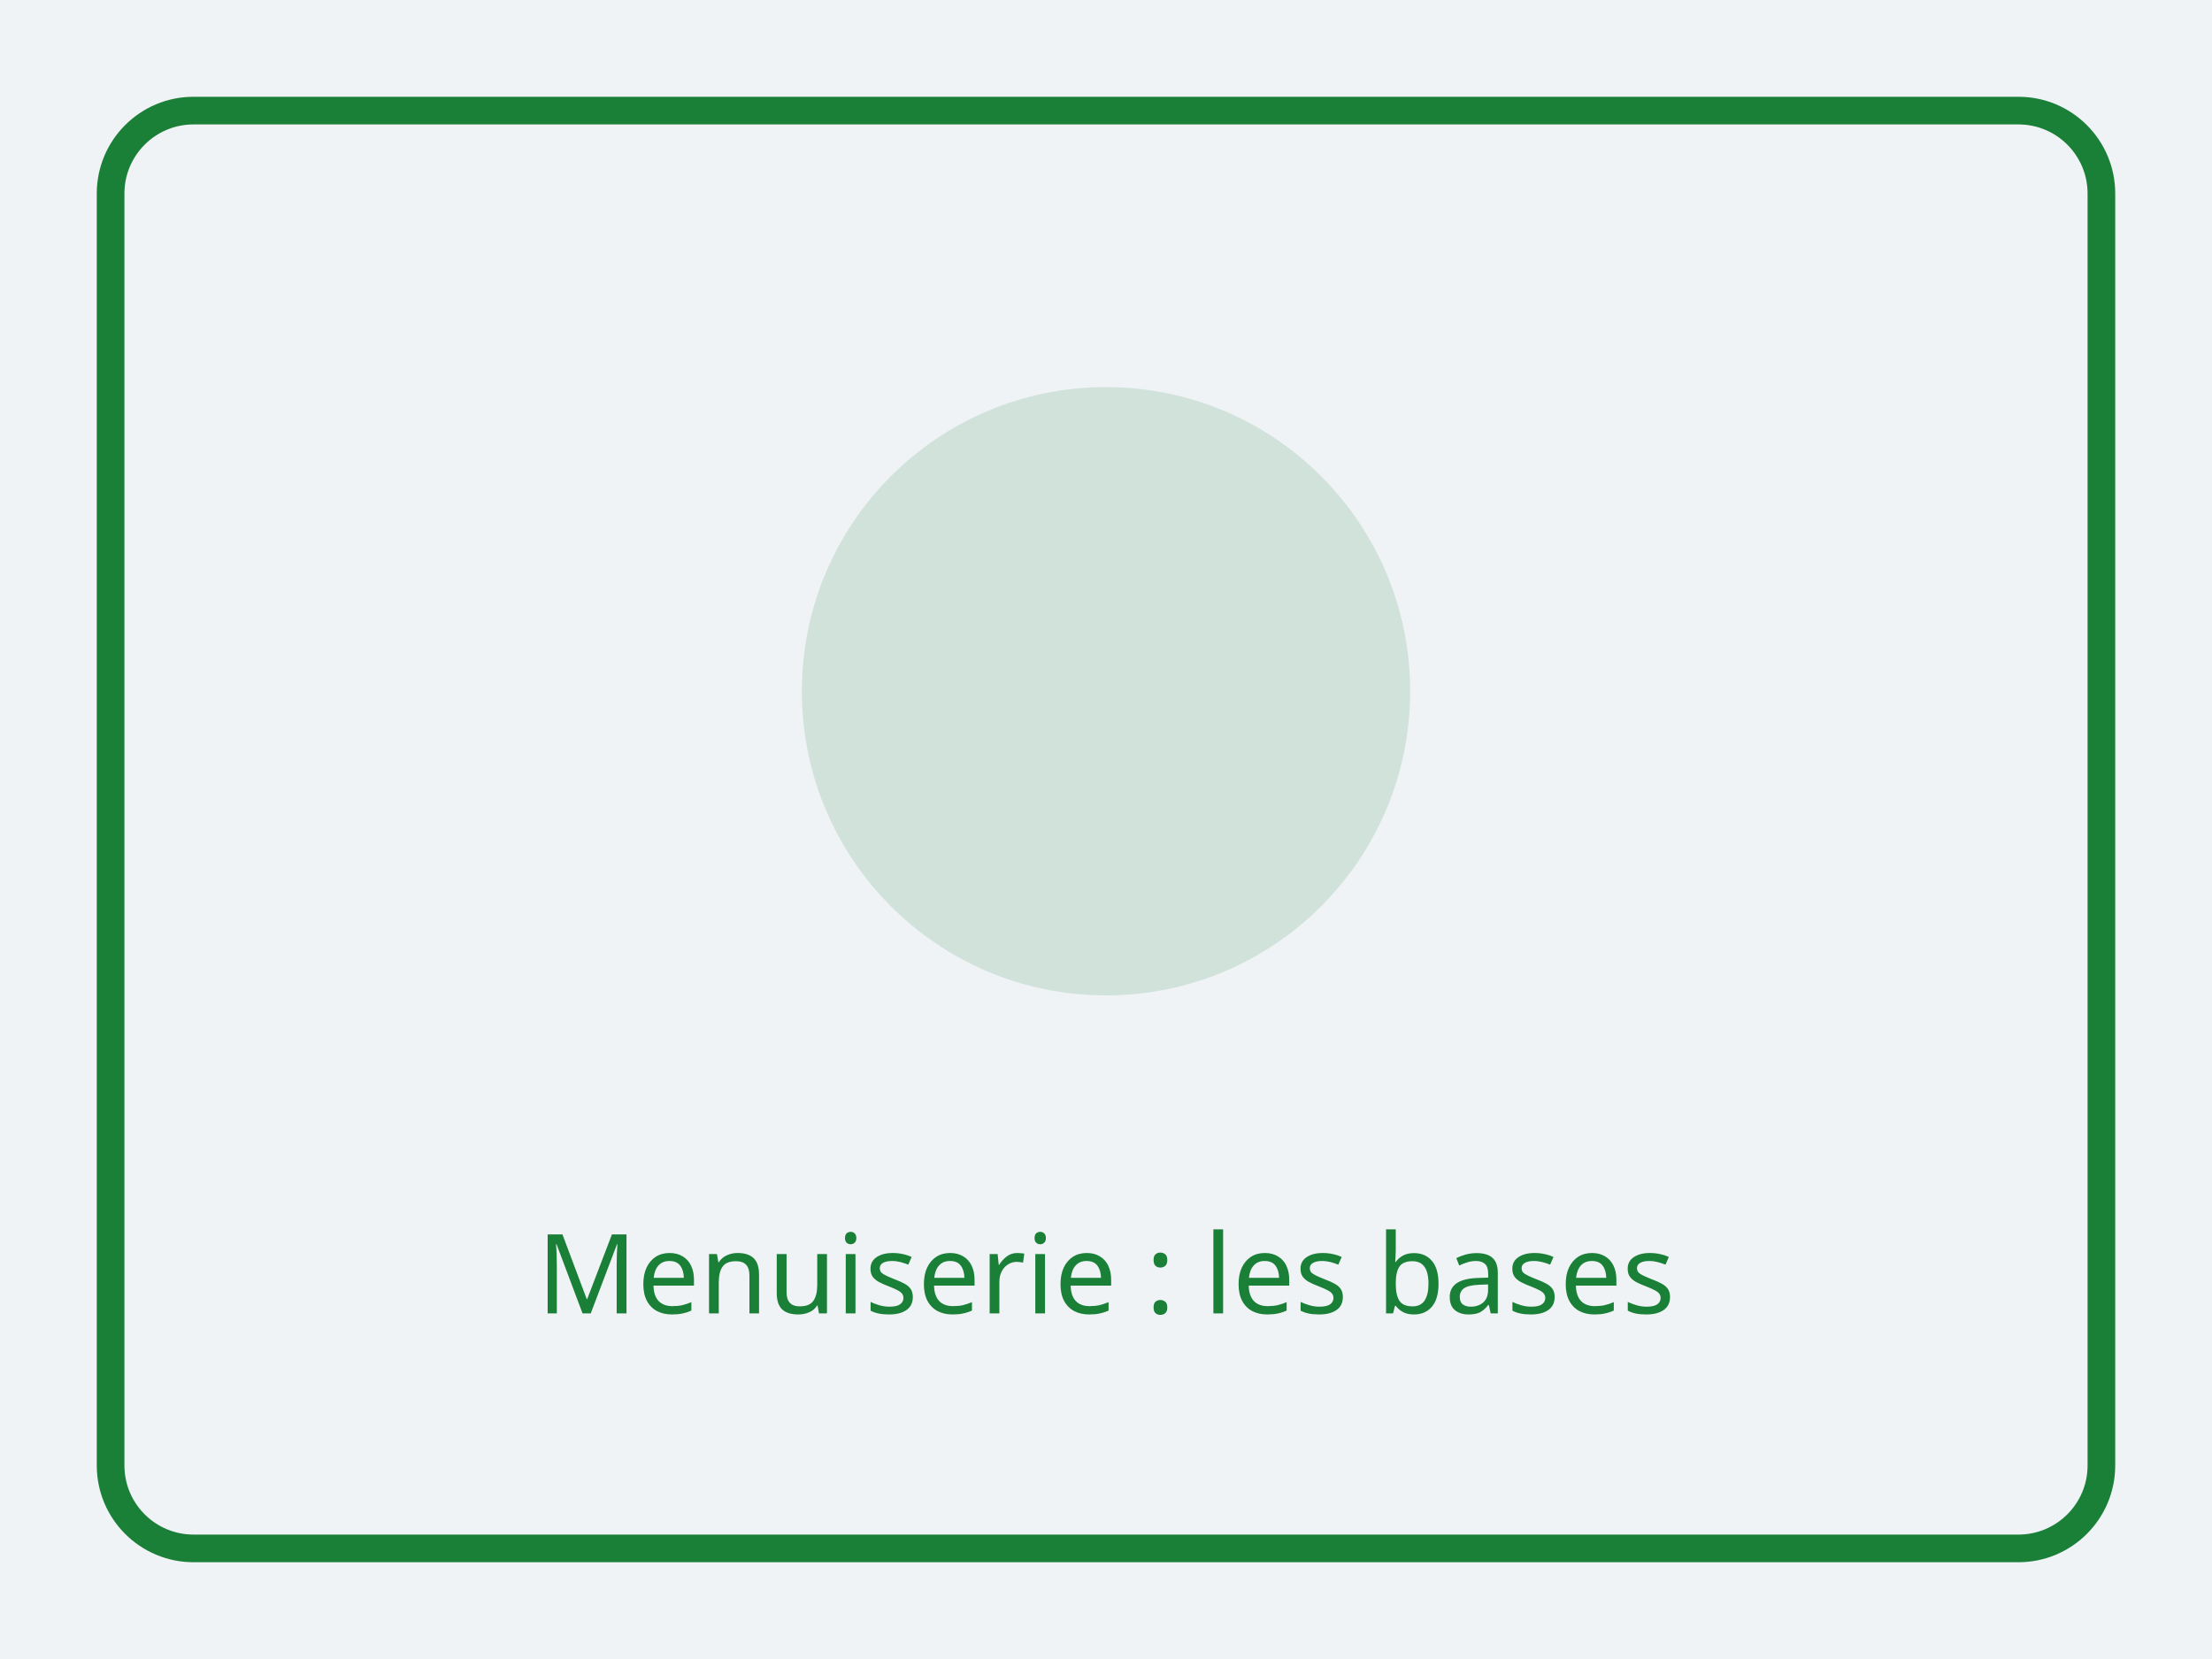
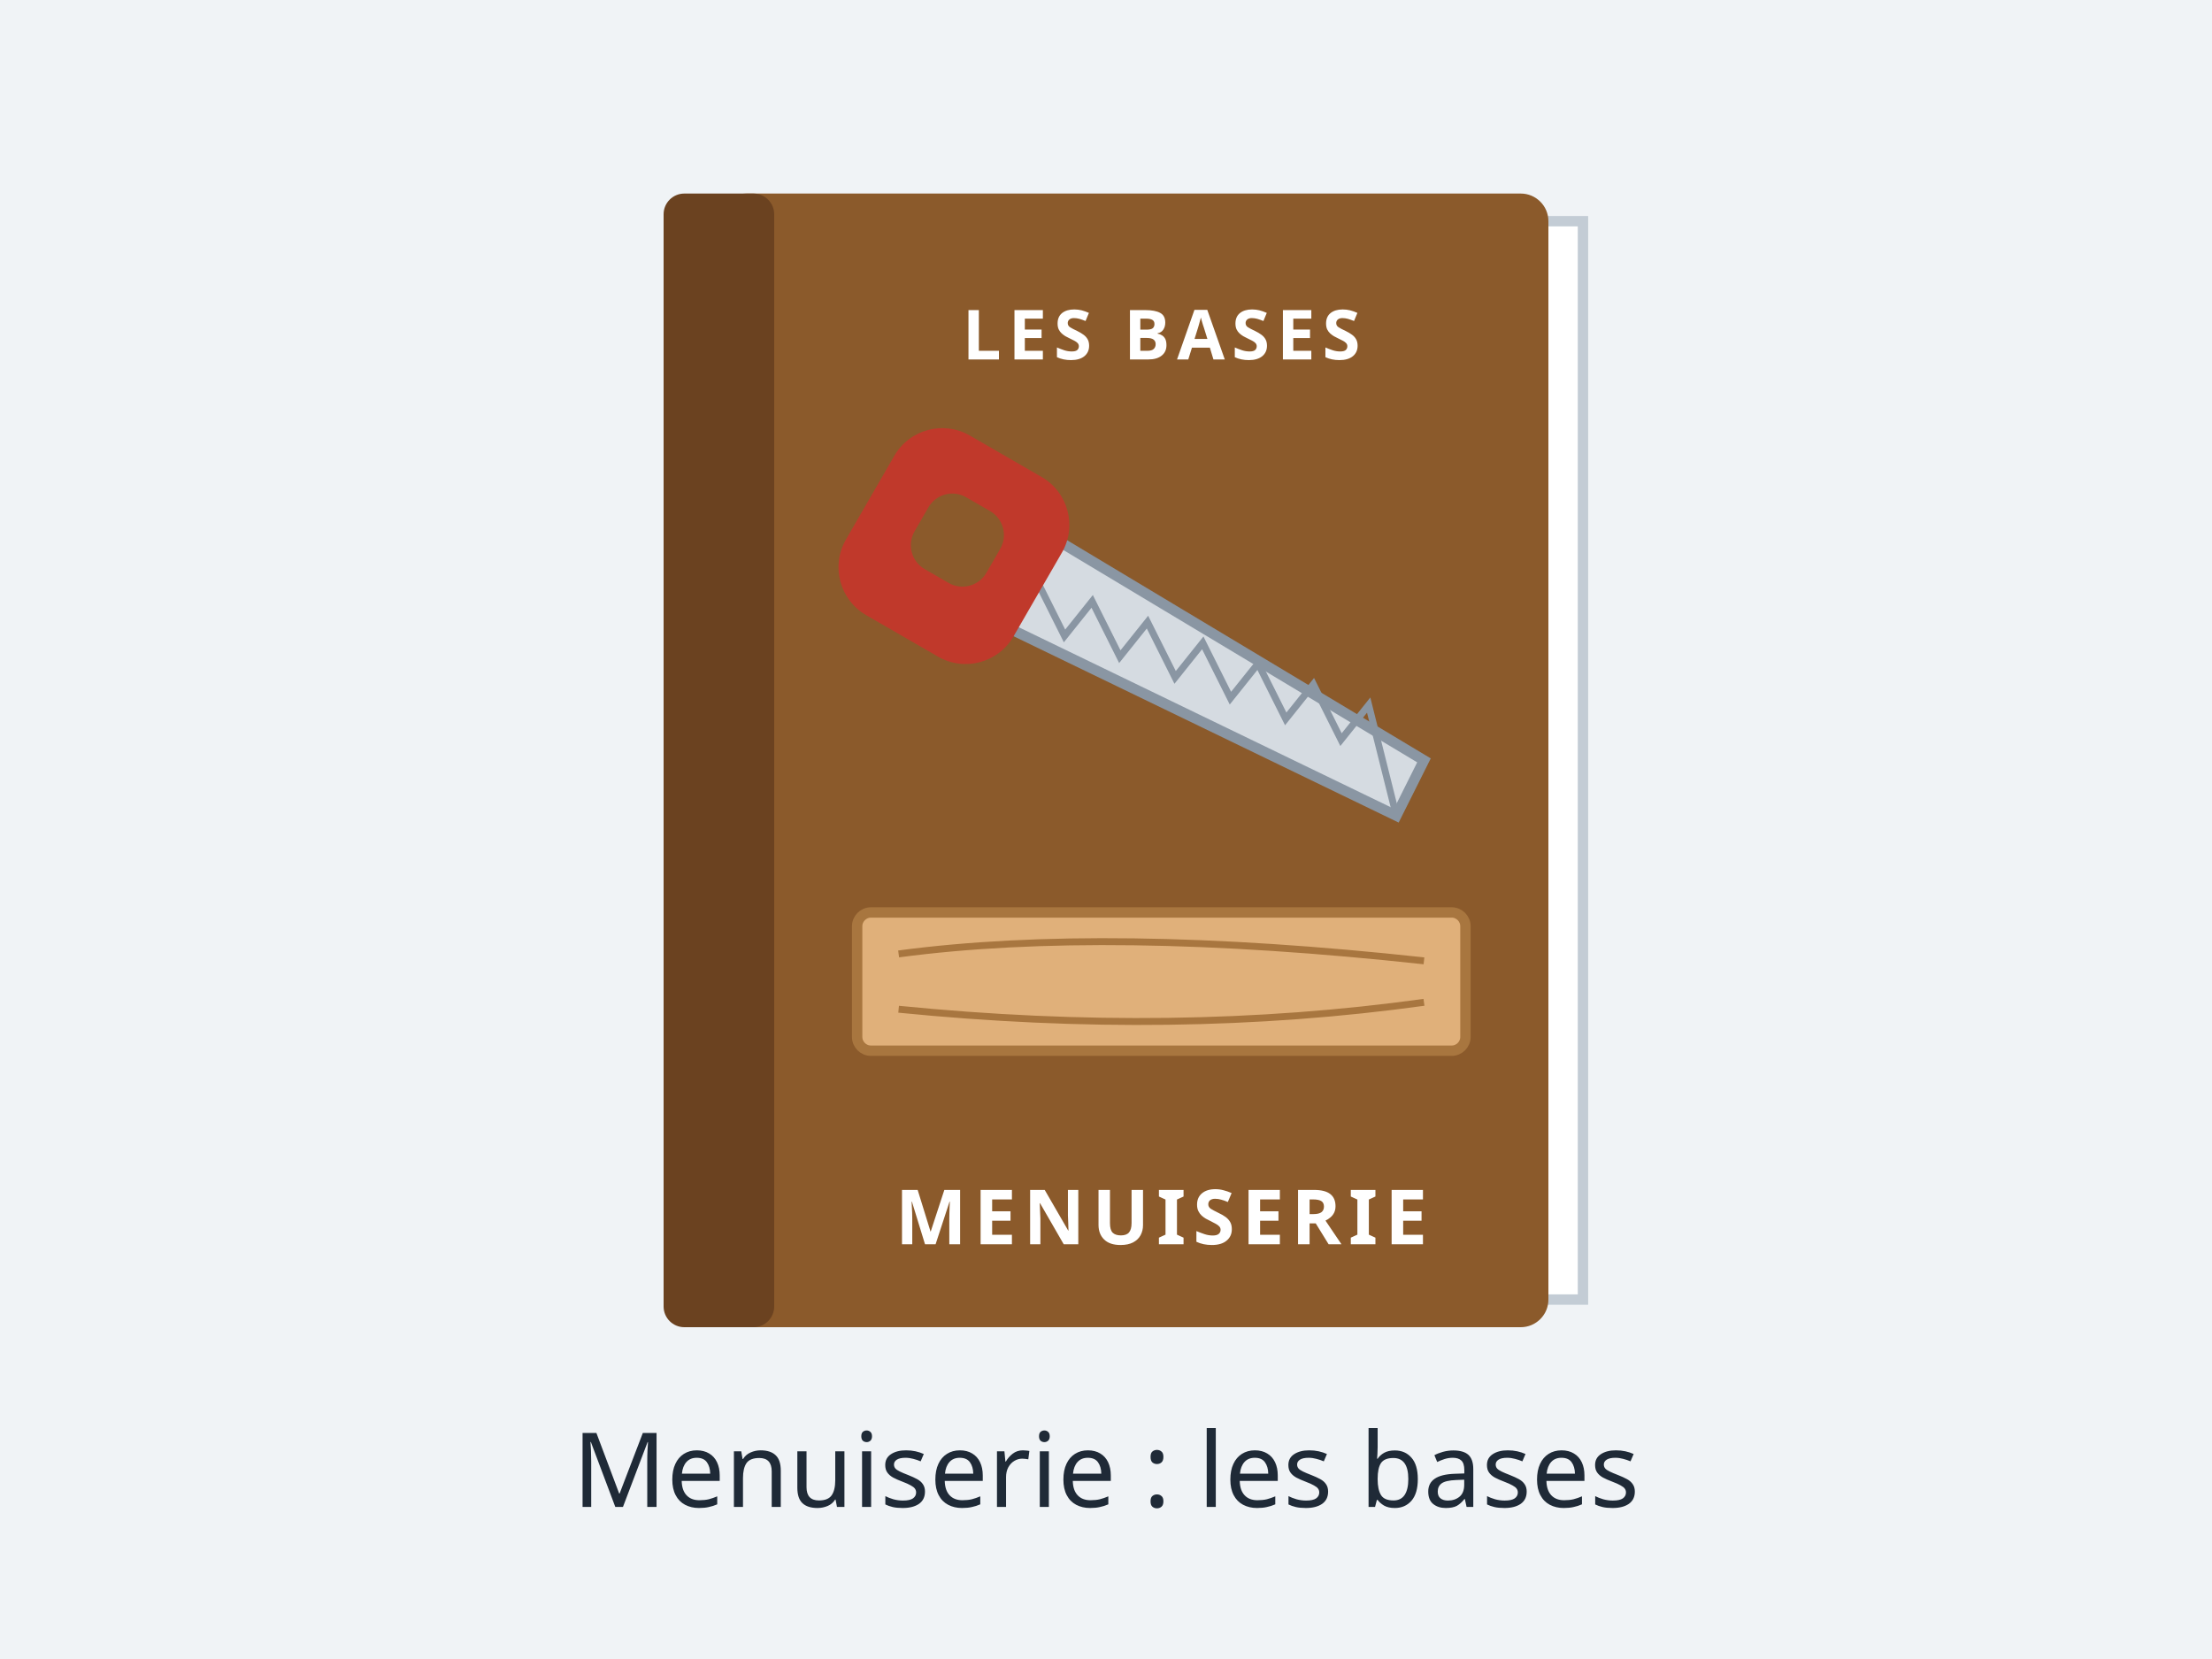
<svg xmlns="http://www.w3.org/2000/svg" width="320" height="240" viewBox="0 0 320 240" role="img" aria-label="Menuiserie : les bases">
  <rect width="320" height="240" fill="#f0f3f6" />
-   <rect x="16" y="16" width="288" height="208" rx="12" fill="none" stroke="#1a7f37" stroke-width="4" />
-   <circle cx="160" cy="100" r="44" fill="#1a7f37" opacity="0.15" />
-   <text x="160" y="190" font-family="system-ui, sans-serif" font-size="16" fill="#1a7f37" text-anchor="middle">Menuiserie : les bases</text>
+   <rect x="221" y="32" width="8" height="156" fill="#ffffff" stroke="#c3ccd5" stroke-width="1.5" />
+   <rect x="104" y="28" width="120" height="164" rx="4" fill="#8b5a2b" />
+   <rect x="96" y="28" width="16" height="164" rx="3" fill="#6b4220" />
+   <text x="168" y="52" font-family="system-ui, sans-serif" font-size="10" font-weight="700" fill="#ffffff" text-anchor="middle" letter-spacing="1">LES BASES</text>
+   <rect x="124" y="132" width="88" height="20" rx="2" fill="#e0b07a" stroke="#a8763f" stroke-width="1.5" />
+   <path d="M130,138 Q160,134 206,139 M130,146 Q170,150 206,145" fill="none" stroke="#a8763f" stroke-width="1" />
+   <polygon points="146,74 206,110 202,118 140,88" fill="#d5dbe1" stroke="#8a96a3" stroke-width="1.5" />
+   <path d="M146,88 L150,84 L154,92 L158,87 L162,95 L166,90 L170,98 L174,93 L178,101 L182,96 L186,104 L190,99 L194,107 L198,102 L202,118" fill="none" stroke="#8a96a3" stroke-width="1" />
+   <rect x="124" y="64" width="28" height="30" rx="8" fill="#c0392b" transform="rotate(30 138 79)" />
+   <rect x="132" y="72" width="12" height="12" rx="4" fill="#8b5a2b" transform="rotate(30 138 79)" />
+   <text x="168" y="180" font-family="system-ui, sans-serif" font-size="11" font-weight="700" fill="#ffffff" text-anchor="middle" letter-spacing="1">MENUISERIE</text>
+   <text x="160" y="218" font-family="system-ui, sans-serif" font-size="15" fill="#1f2a37" text-anchor="middle">Menuiserie : les bases</text>
</svg>
